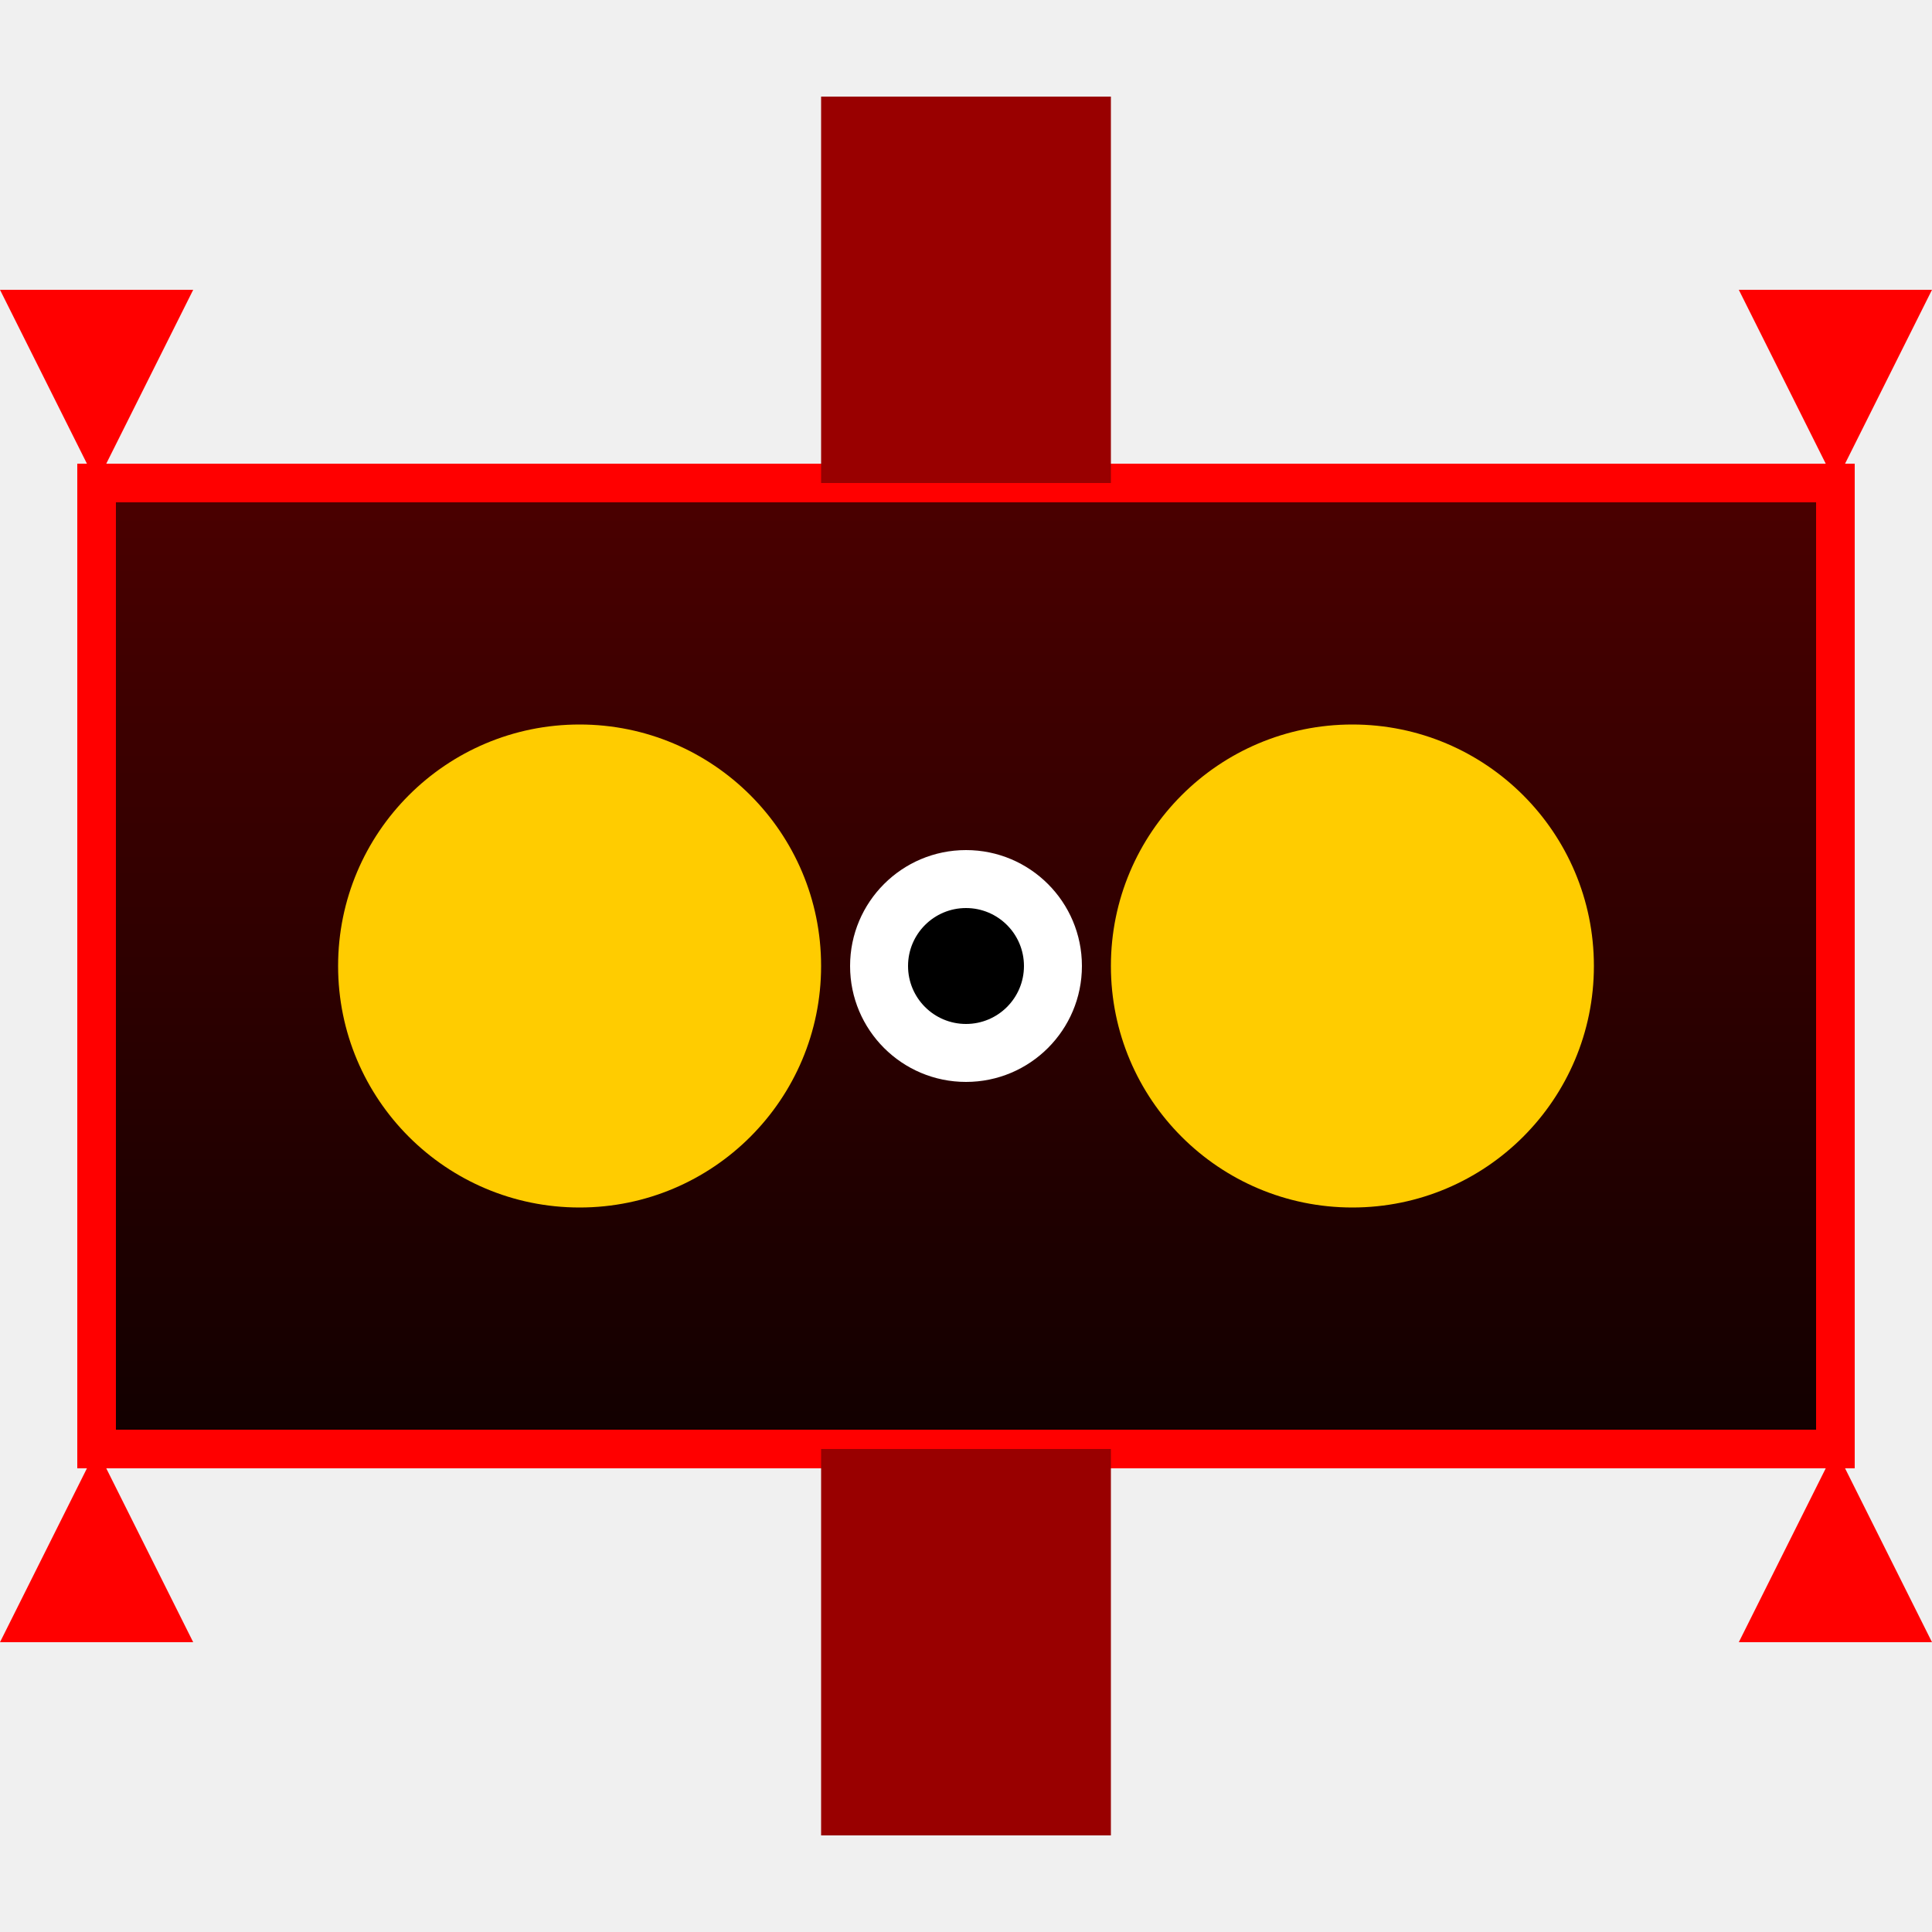
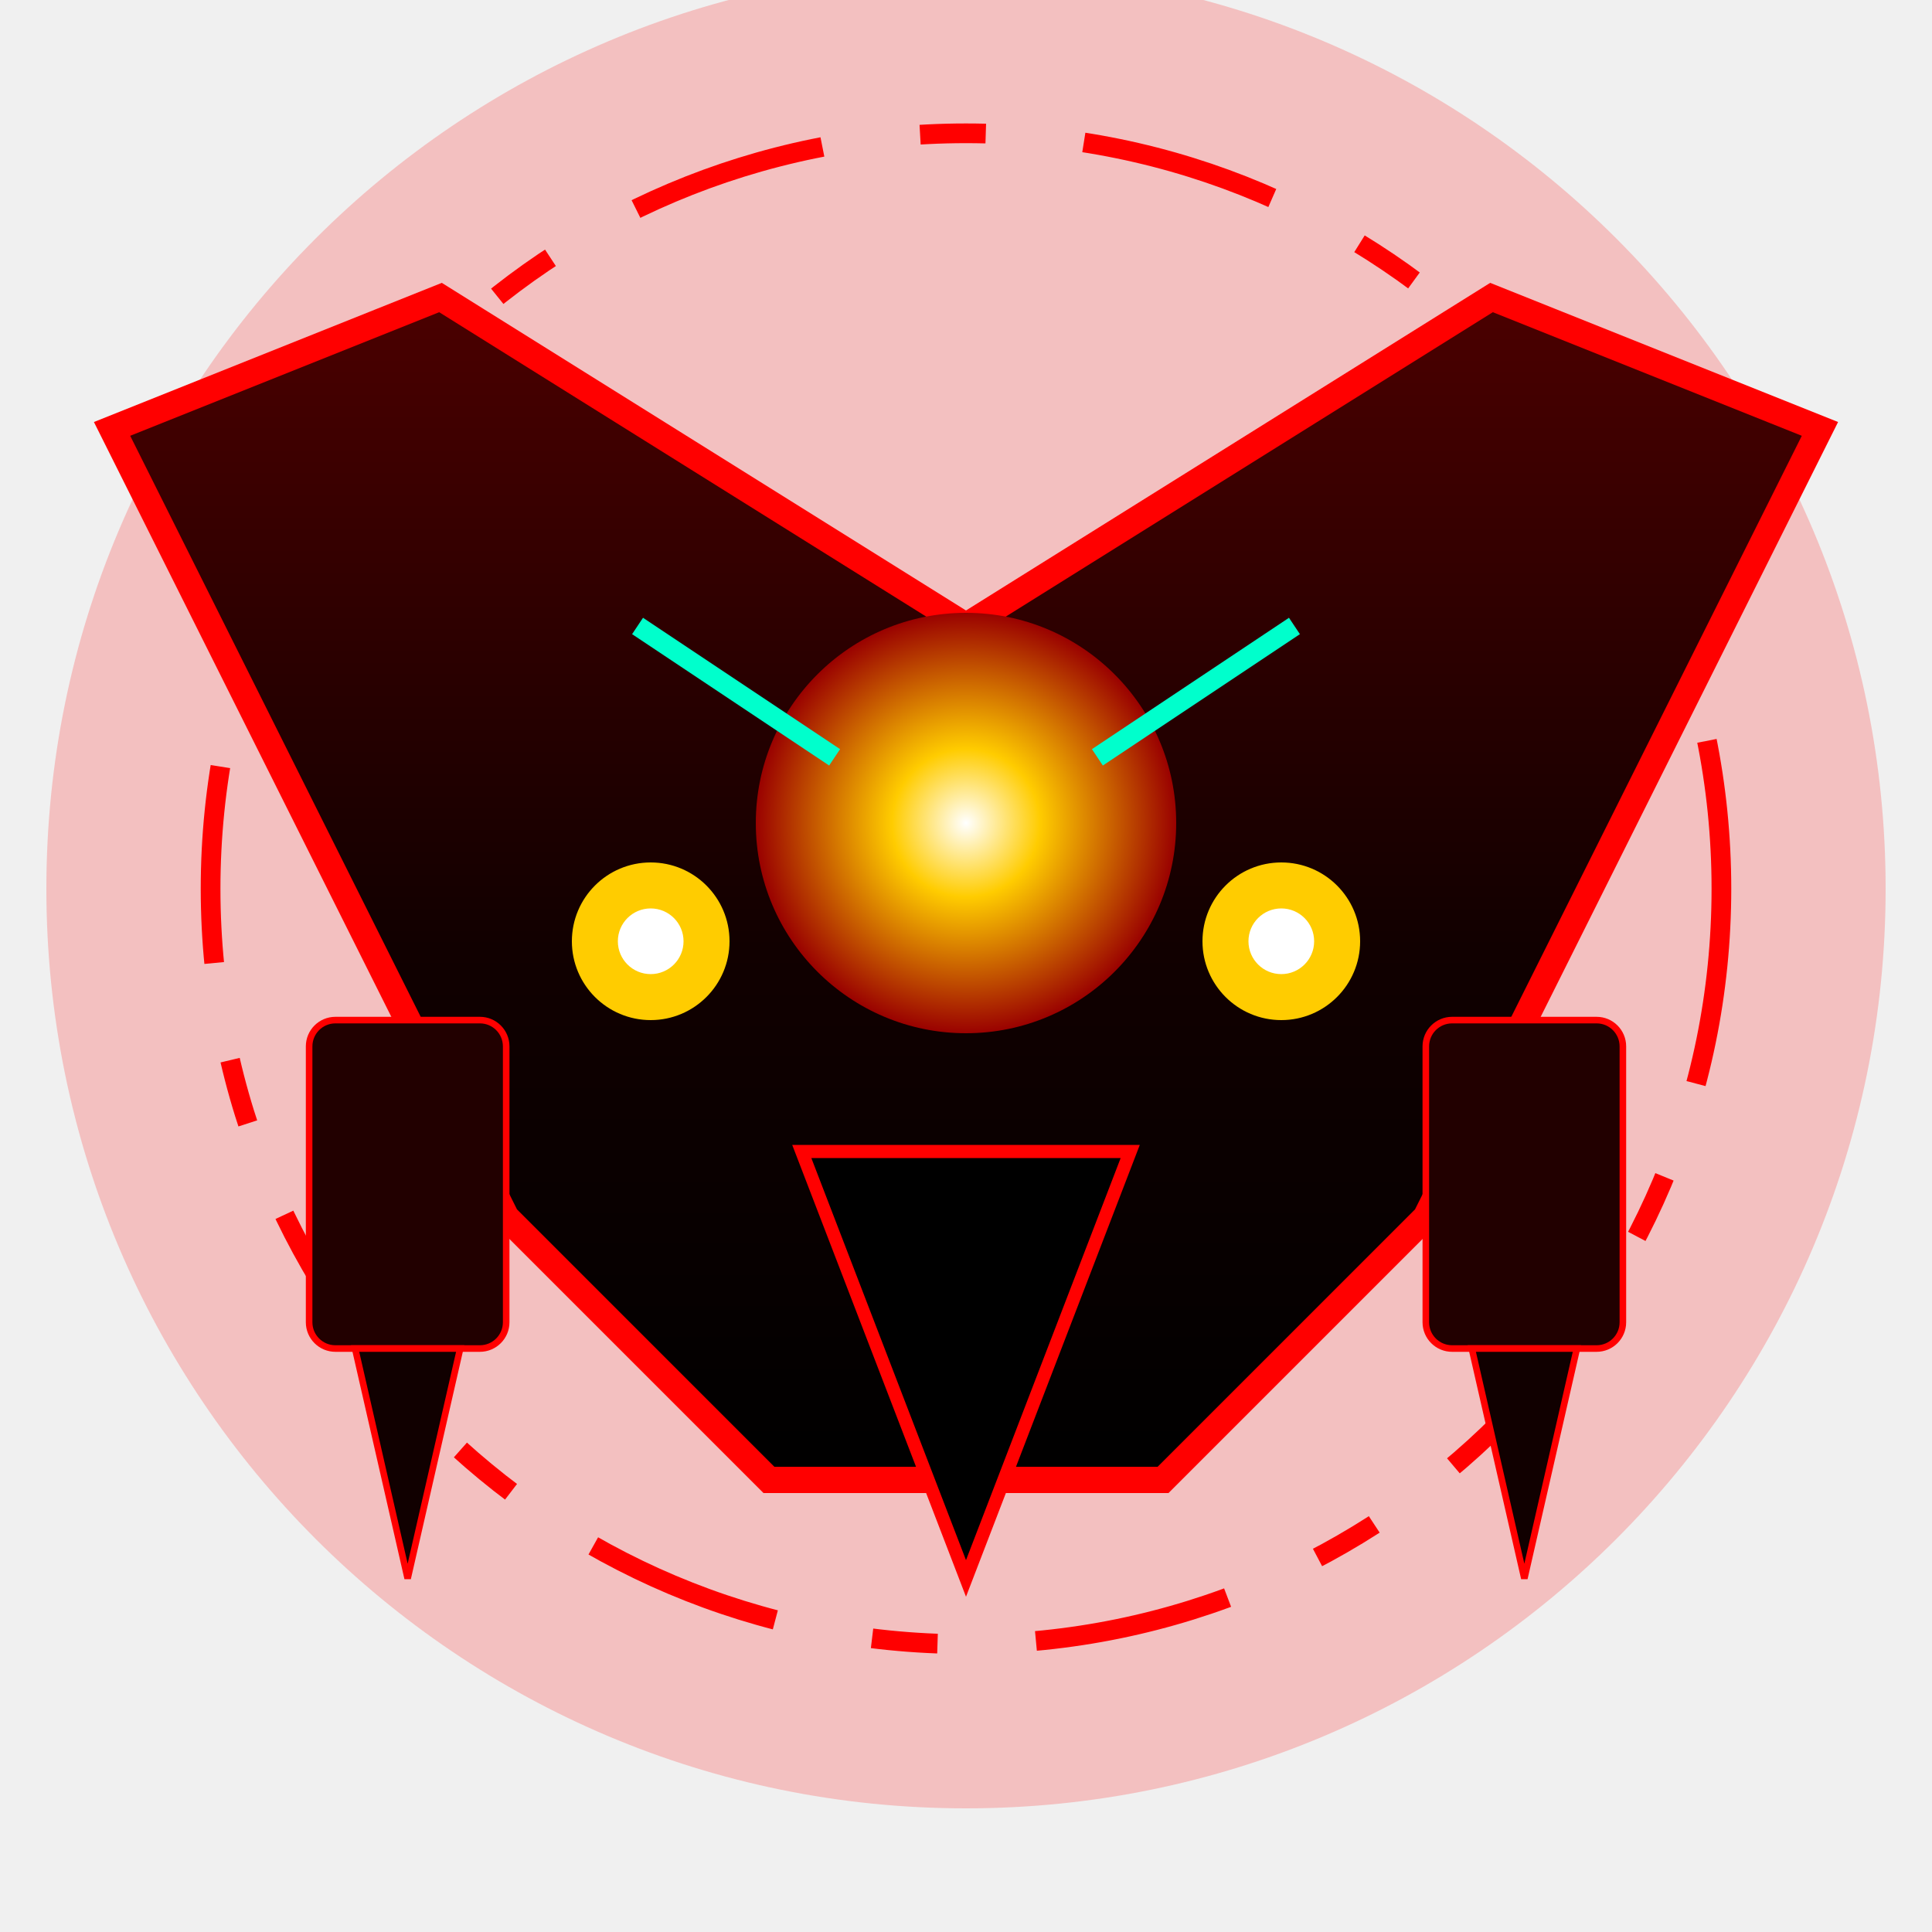
<svg xmlns="http://www.w3.org/2000/svg" width="200" height="200" viewBox="0 0 200 200">
  <defs>
    <linearGradient id="body" x1="0" y1="0" x2="0" y2="1">
      <stop offset="0%" stop-color="#4b0000" />
-       <stop offset="100%" stop-color="#110000" />
+       <stop offset="55%" stop-color="#110000" />
+       <stop offset="100%" stop-color="#000000" />
    </linearGradient>
+     <radialGradient id="core" cx="50%" cy="50%" r="50%">
+       <stop offset="0%" stop-color="#ffffff" />
+       <stop offset="35%" stop-color="#ffcc00" />
+       <stop offset="100%" stop-color="#990000" />
+     </radialGradient>
  </defs>
-   <rect x="10" y="50" width="180" height="100" fill="url(#body)" stroke="#ff0000" stroke-width="4" />
-   <polygon points="10,50 0,30 20,30" fill="#ff0000" />
-   <polygon points="190,50 180,30 200,30" fill="#ff0000" />
-   <polygon points="10,150 0,170 20,170" fill="#ff0000" />
-   <polygon points="190,150 180,170 200,170" fill="#ff0000" />
-   <circle cx="60" cy="100" r="25" fill="#ffcc00" />
-   <circle cx="140" cy="100" r="25" fill="#ffcc00" />
-   <rect x="85" y="10" width="30" height="40" fill="#990000" />
-   <rect x="85" y="150" width="30" height="40" fill="#990000" />
-   <circle cx="100" cy="100" r="12" fill="#ffffff" />
-   <circle cx="100" cy="100" r="6" fill="#000000" />
+   <g transform="translate(100,92) scale(0.68)">
+     <circle cx="0" cy="0" r="140" fill="#ff0000" fill-opacity="0.2" />
+     <circle cx="0" cy="0" r="115" fill="none" stroke="#ff0000" stroke-width="3" stroke-dasharray="30 15 10 15" />
+     <path d="M-130,-70 L-70,50 L-30,90 L30,90 L70,50 L130,-70 L80,-90 L0,-40 L-80,-90 Z" fill="url(#body)" stroke="#ff0000" stroke-width="4" />
+     <rect x="-100" y="20" width="30" height="50" rx="4" fill="#220000" stroke="#ff0000" />
+     <polygon points="-93,70 -85,105 -77,70" fill="#110000" stroke="#ff0000" />
+     <rect x="70" y="20" width="30" height="50" rx="4" fill="#220000" stroke="#ff0000" />
+     <polygon points="77,70 85,105 93,70" fill="#110000" stroke="#ff0000" />
+     <polygon points="-25,40 0,105 25,40" fill="#000000" stroke="#ff0000" stroke-width="2" />
+     <circle cx="0" cy="-10" r="32" fill="url(#core)" />
+     <circle cx="-48" cy="8" r="12" fill="#ffcc00" />
+     <circle cx="48" cy="8" r="12" fill="#ffcc00" />
+     <circle cx="-48" cy="8" r="5" fill="#ffffff" />
+     <circle cx="48" cy="8" r="5" fill="#ffffff" />
+     <line x1="-50" y1="-40" x2="-20" y2="-20" stroke="#00ffcc" stroke-width="3" />
+     <line x1="50" y1="-40" x2="20" y2="-20" stroke="#00ffcc" stroke-width="3" />
+   </g>
</svg>
